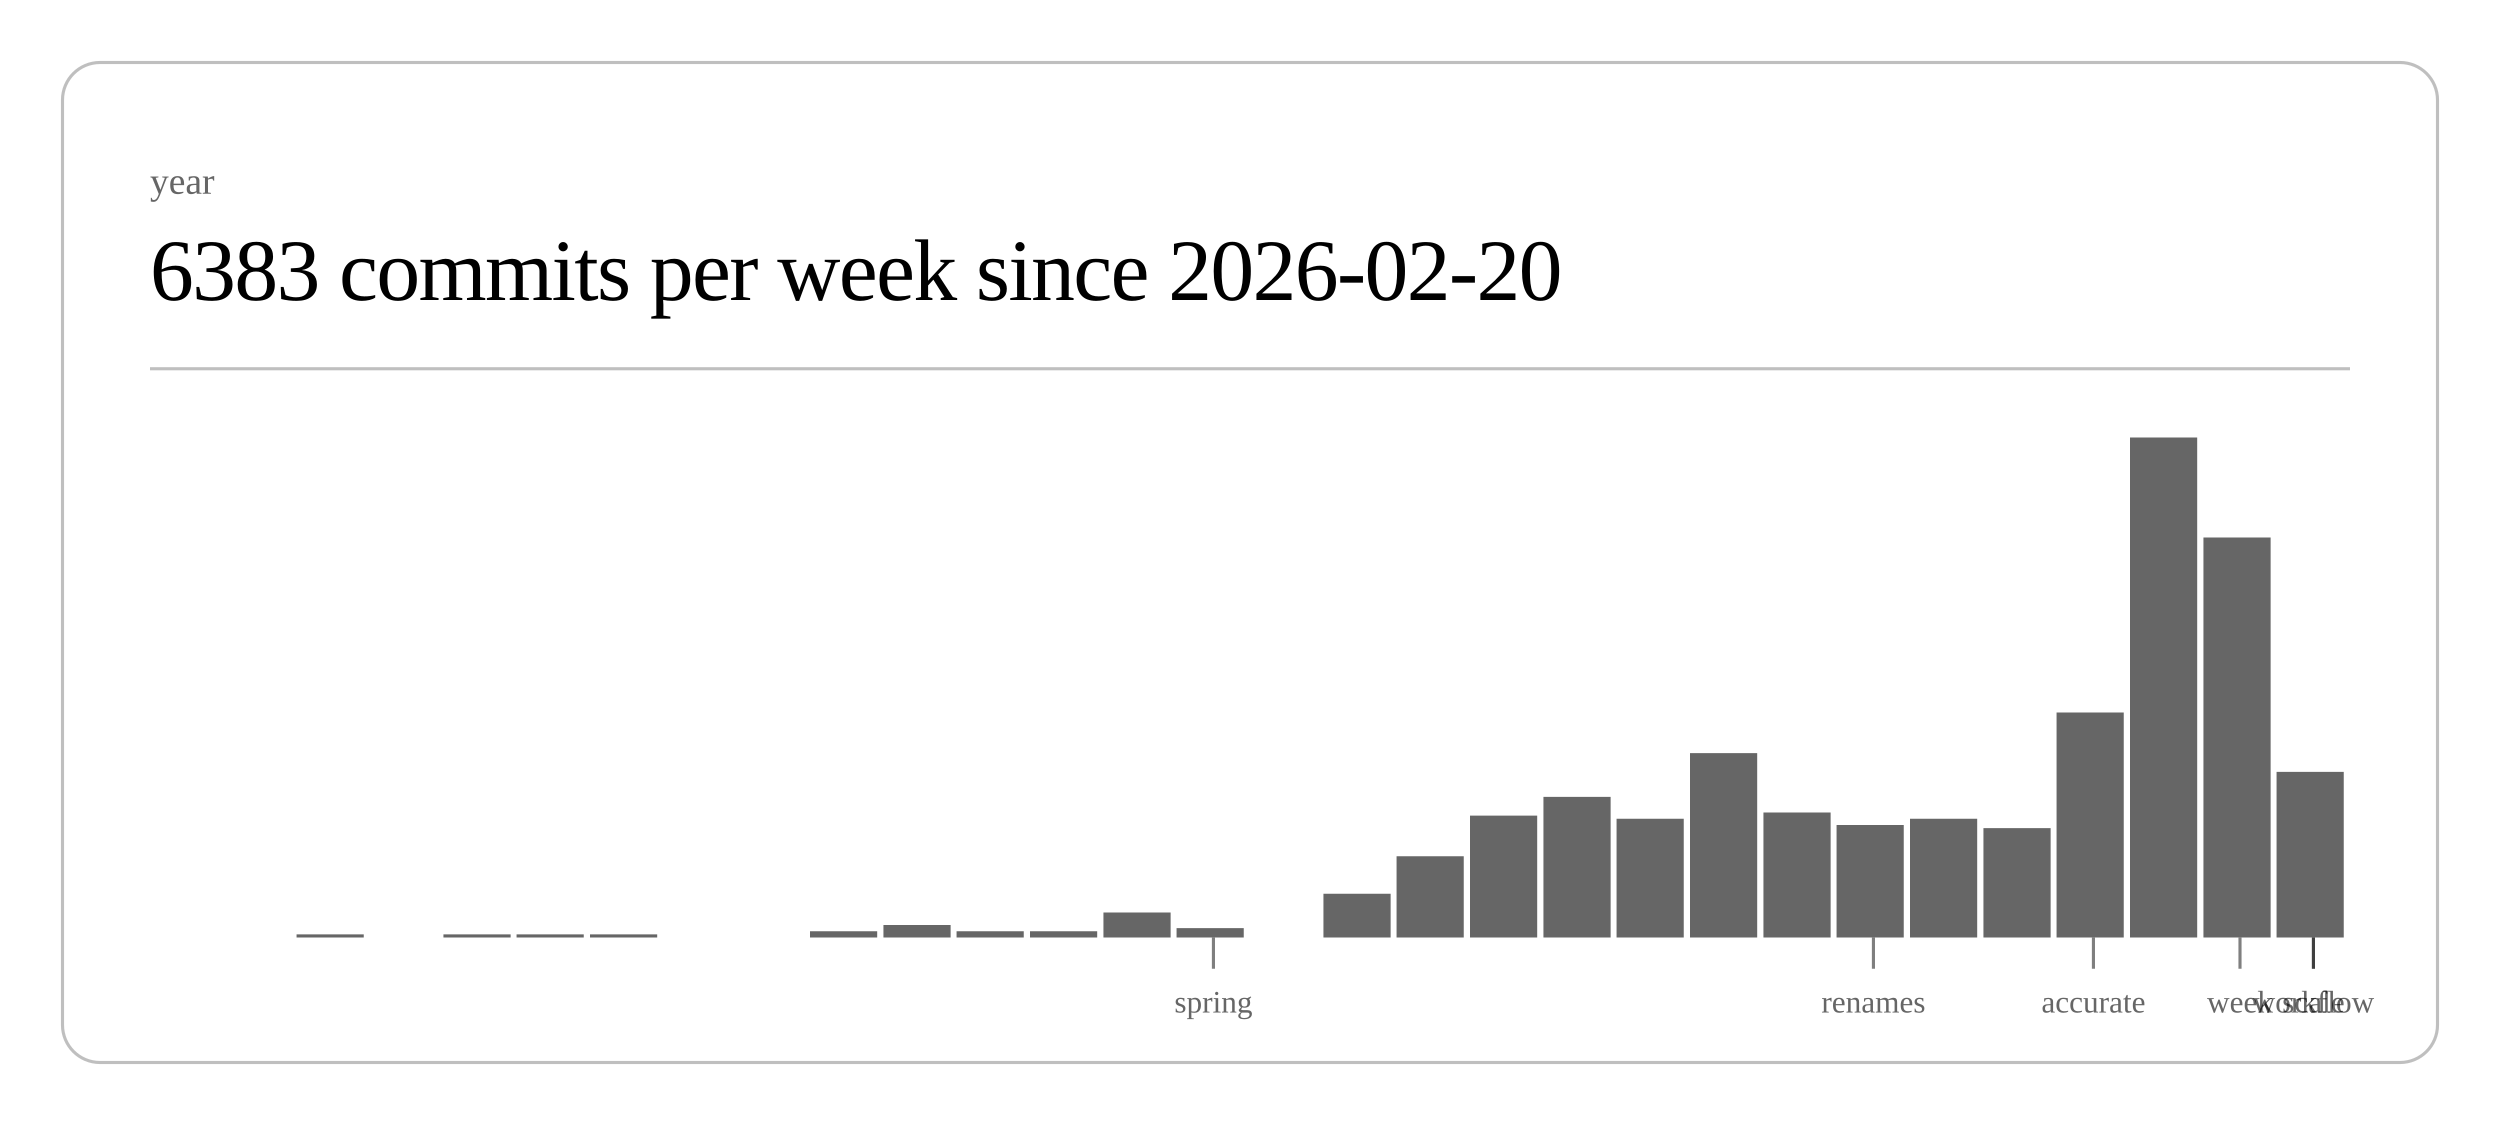
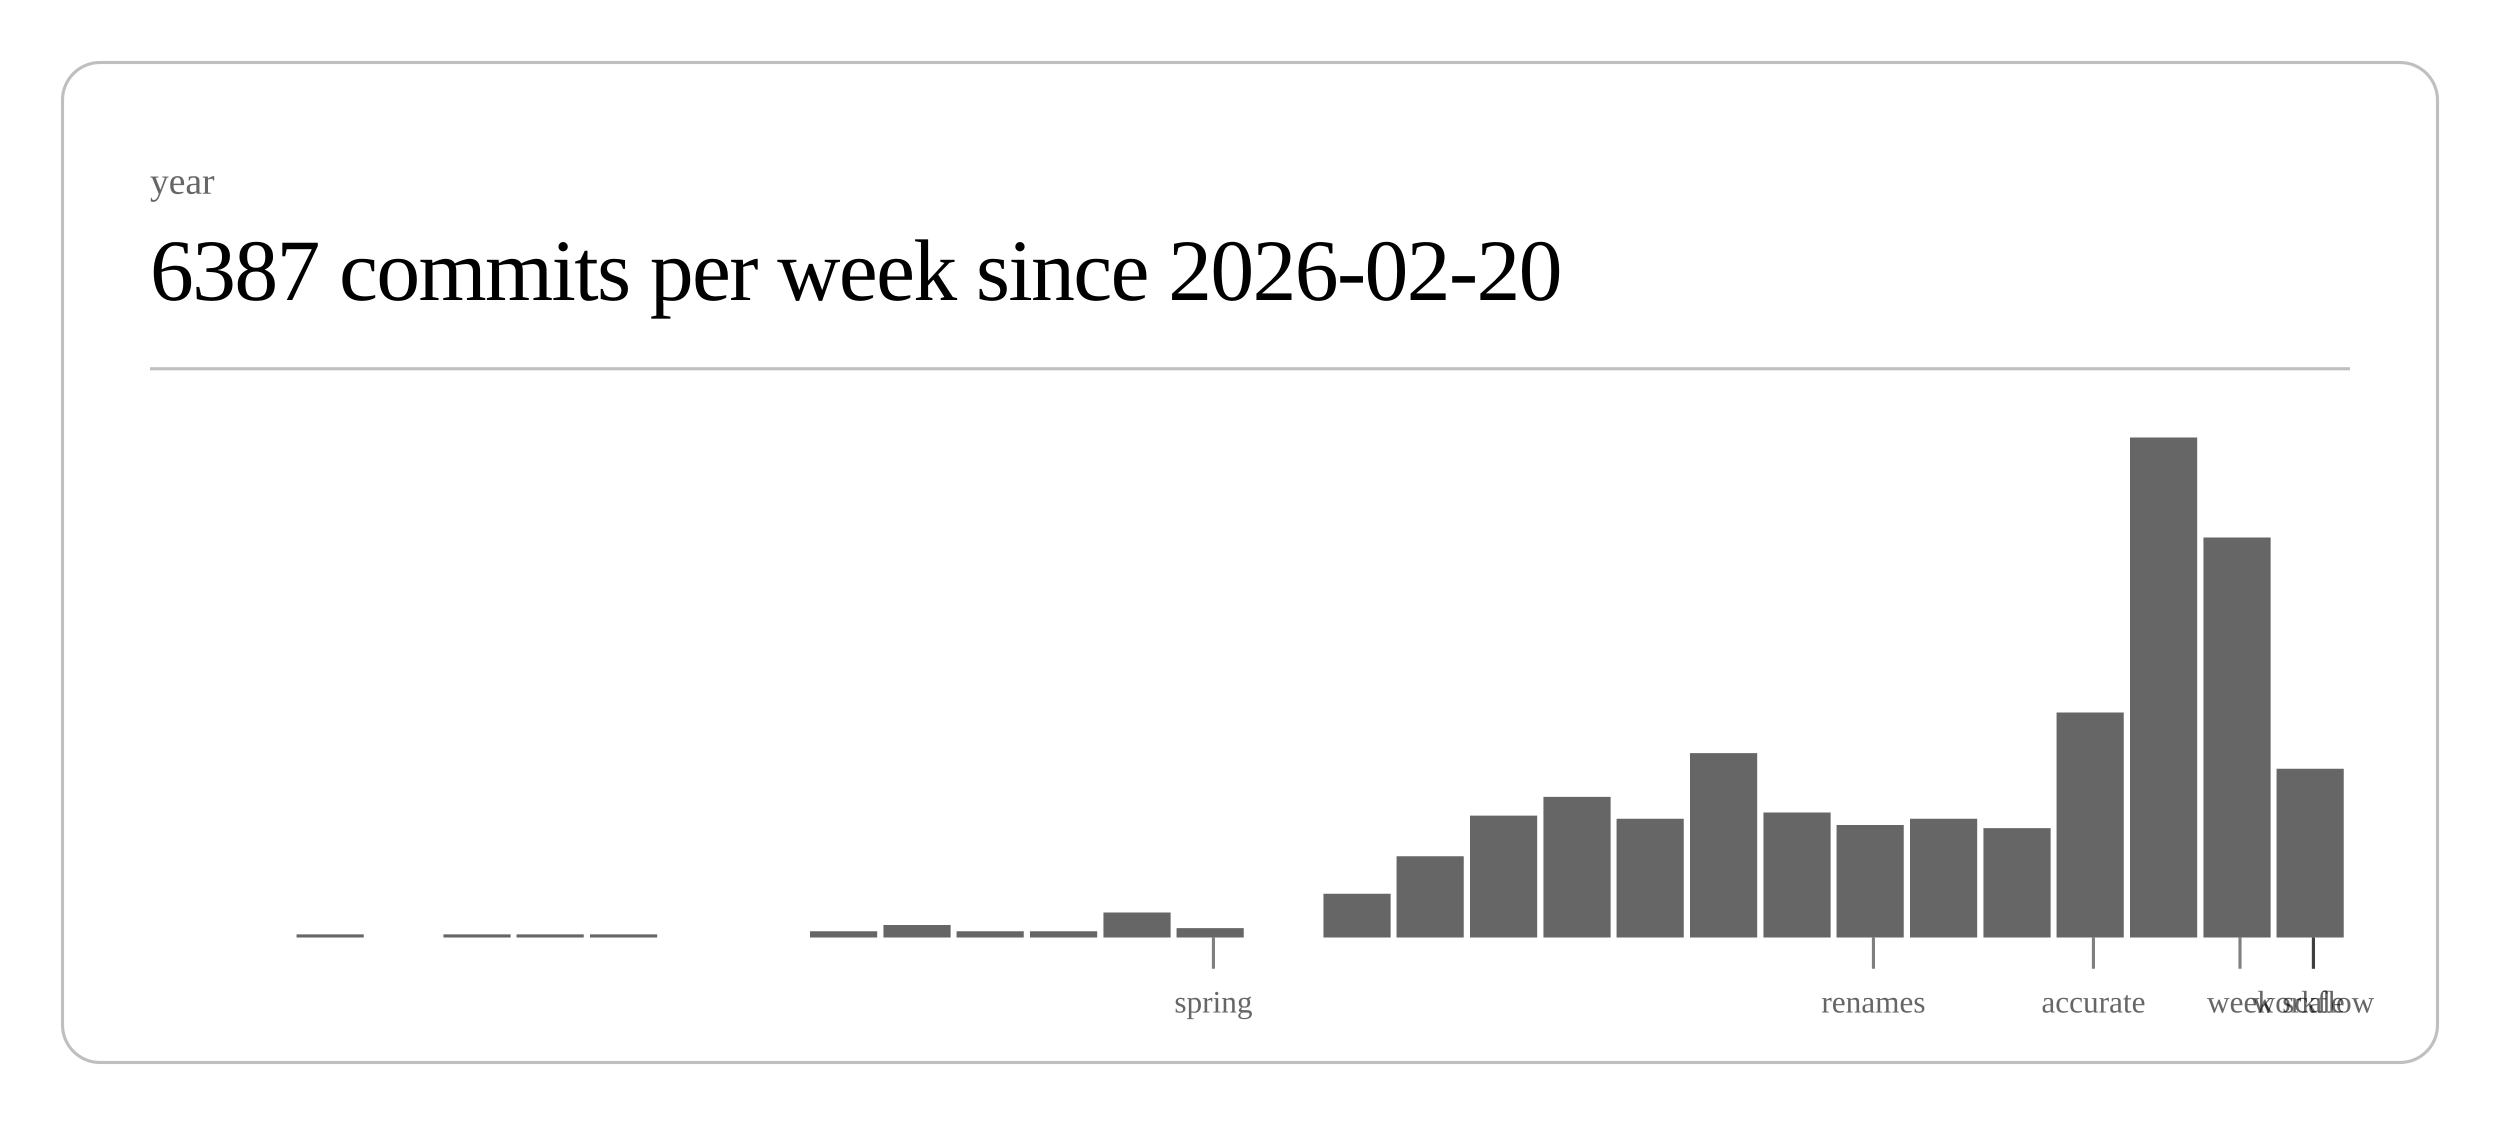
<svg xmlns="http://www.w3.org/2000/svg" class="post-header-svg" viewBox="0 0 800 360" width="800" height="360">
  <rect x="20" y="20" width="760" height="320" rx="12" ry="12" fill="none" stroke="currentColor" stroke-width="1" opacity="0.25" />
  <text fill="currentColor" x="48" y="62" font-size="12" opacity="0.6">year</text>
-   <text fill="currentColor" x="48" y="96" font-size="28" font-weight="300" letter-spacing="-0.5">6383 commits per week since 2026-02-20</text>
+   <text fill="currentColor" x="48" y="96" font-size="28" font-weight="300" letter-spacing="-0.5">6387 commits per week since 2026-02-20</text>
  <line stroke="currentColor" x1="48" y1="118" x2="752" y2="118" stroke-width="1" opacity="0.25" />
  <rect x="94.9" y="299" width="21.5" height="1" fill="currentColor" opacity="0.6" />
  <rect x="141.9" y="299" width="21.5" height="1" fill="currentColor" opacity="0.6" />
  <rect x="165.3" y="299" width="21.5" height="1" fill="currentColor" opacity="0.6" />
  <rect x="188.8" y="299" width="21.5" height="1" fill="currentColor" opacity="0.6" />
  <rect x="259.2" y="298" width="21.5" height="2" fill="currentColor" opacity="0.6" />
  <rect x="282.7" y="296" width="21.5" height="4" fill="currentColor" opacity="0.6" />
  <rect x="306.1" y="298" width="21.5" height="2" fill="currentColor" opacity="0.6" />
  <rect x="329.6" y="298" width="21.5" height="2" fill="currentColor" opacity="0.6" />
  <rect x="353.1" y="292" width="21.5" height="8" fill="currentColor" opacity="0.6" />
  <rect x="376.5" y="297" width="21.5" height="3" fill="currentColor" opacity="0.6" />
  <rect x="423.5" y="286" width="21.5" height="14" fill="currentColor" opacity="0.6" />
  <rect x="446.9" y="274" width="21.5" height="26" fill="currentColor" opacity="0.6" />
  <rect x="470.4" y="261" width="21.5" height="39" fill="currentColor" opacity="0.6" />
  <rect x="493.9" y="255" width="21.5" height="45" fill="currentColor" opacity="0.6" />
  <rect x="517.3" y="262" width="21.5" height="38" fill="currentColor" opacity="0.6" />
  <rect x="540.8" y="241" width="21.5" height="59" fill="currentColor" opacity="0.6" />
  <rect x="564.3" y="260" width="21.5" height="40" fill="currentColor" opacity="0.6" />
  <rect x="587.7" y="264" width="21.5" height="36" fill="currentColor" opacity="0.6" />
  <rect x="611.2" y="262" width="21.5" height="38" fill="currentColor" opacity="0.6" />
  <rect x="634.7" y="265" width="21.5" height="35" fill="currentColor" opacity="0.6" />
  <rect x="658.1" y="228" width="21.5" height="72" fill="currentColor" opacity="0.6" />
  <rect x="681.6" y="140" width="21.5" height="160" fill="currentColor" opacity="0.6" />
  <rect x="705.1" y="172" width="21.5" height="128" fill="currentColor" opacity="0.6" />
-   <rect x="728.5" y="247" width="21.5" height="53" fill="currentColor" opacity="0.6" />
+   <rect x="728.5" y="246" width="21.5" height="54" fill="currentColor" opacity="0.6" />
  <line stroke="currentColor" x1="388.3" y1="300" x2="388.3" y2="310" stroke-width="1" opacity="0.5" />
  <text fill="currentColor" x="388.3" y="324" font-size="10" opacity="0.6" text-anchor="middle">spring</text>
  <line stroke="currentColor" x1="599.5" y1="300" x2="599.5" y2="310" stroke-width="1" opacity="0.5" />
  <text fill="currentColor" x="599.5" y="324" font-size="10" opacity="0.6" text-anchor="middle">renames</text>
  <line stroke="currentColor" x1="669.9" y1="300" x2="669.9" y2="310" stroke-width="1" opacity="0.5" />
  <text fill="currentColor" x="669.9" y="324" font-size="10" opacity="0.6" text-anchor="middle">accurate</text>
  <line stroke="currentColor" x1="716.8" y1="300" x2="716.8" y2="310" stroke-width="1" opacity="0.5" />
  <text fill="currentColor" x="716.8" y="324" font-size="10" opacity="0.6" text-anchor="middle">week</text>
  <line stroke="currentColor" x1="740.3" y1="300" x2="740.3" y2="310" stroke-width="1" opacity="0.5" />
  <text fill="currentColor" x="740.3" y="324" font-size="10" opacity="0.6" text-anchor="middle">scale</text>
  <line stroke="currentColor" x1="740.3" y1="300" x2="740.3" y2="310" stroke-width="1" opacity="0.5" />
  <text fill="currentColor" x="740.3" y="324" font-size="10" opacity="0.6" text-anchor="middle">workflow</text>
</svg>
